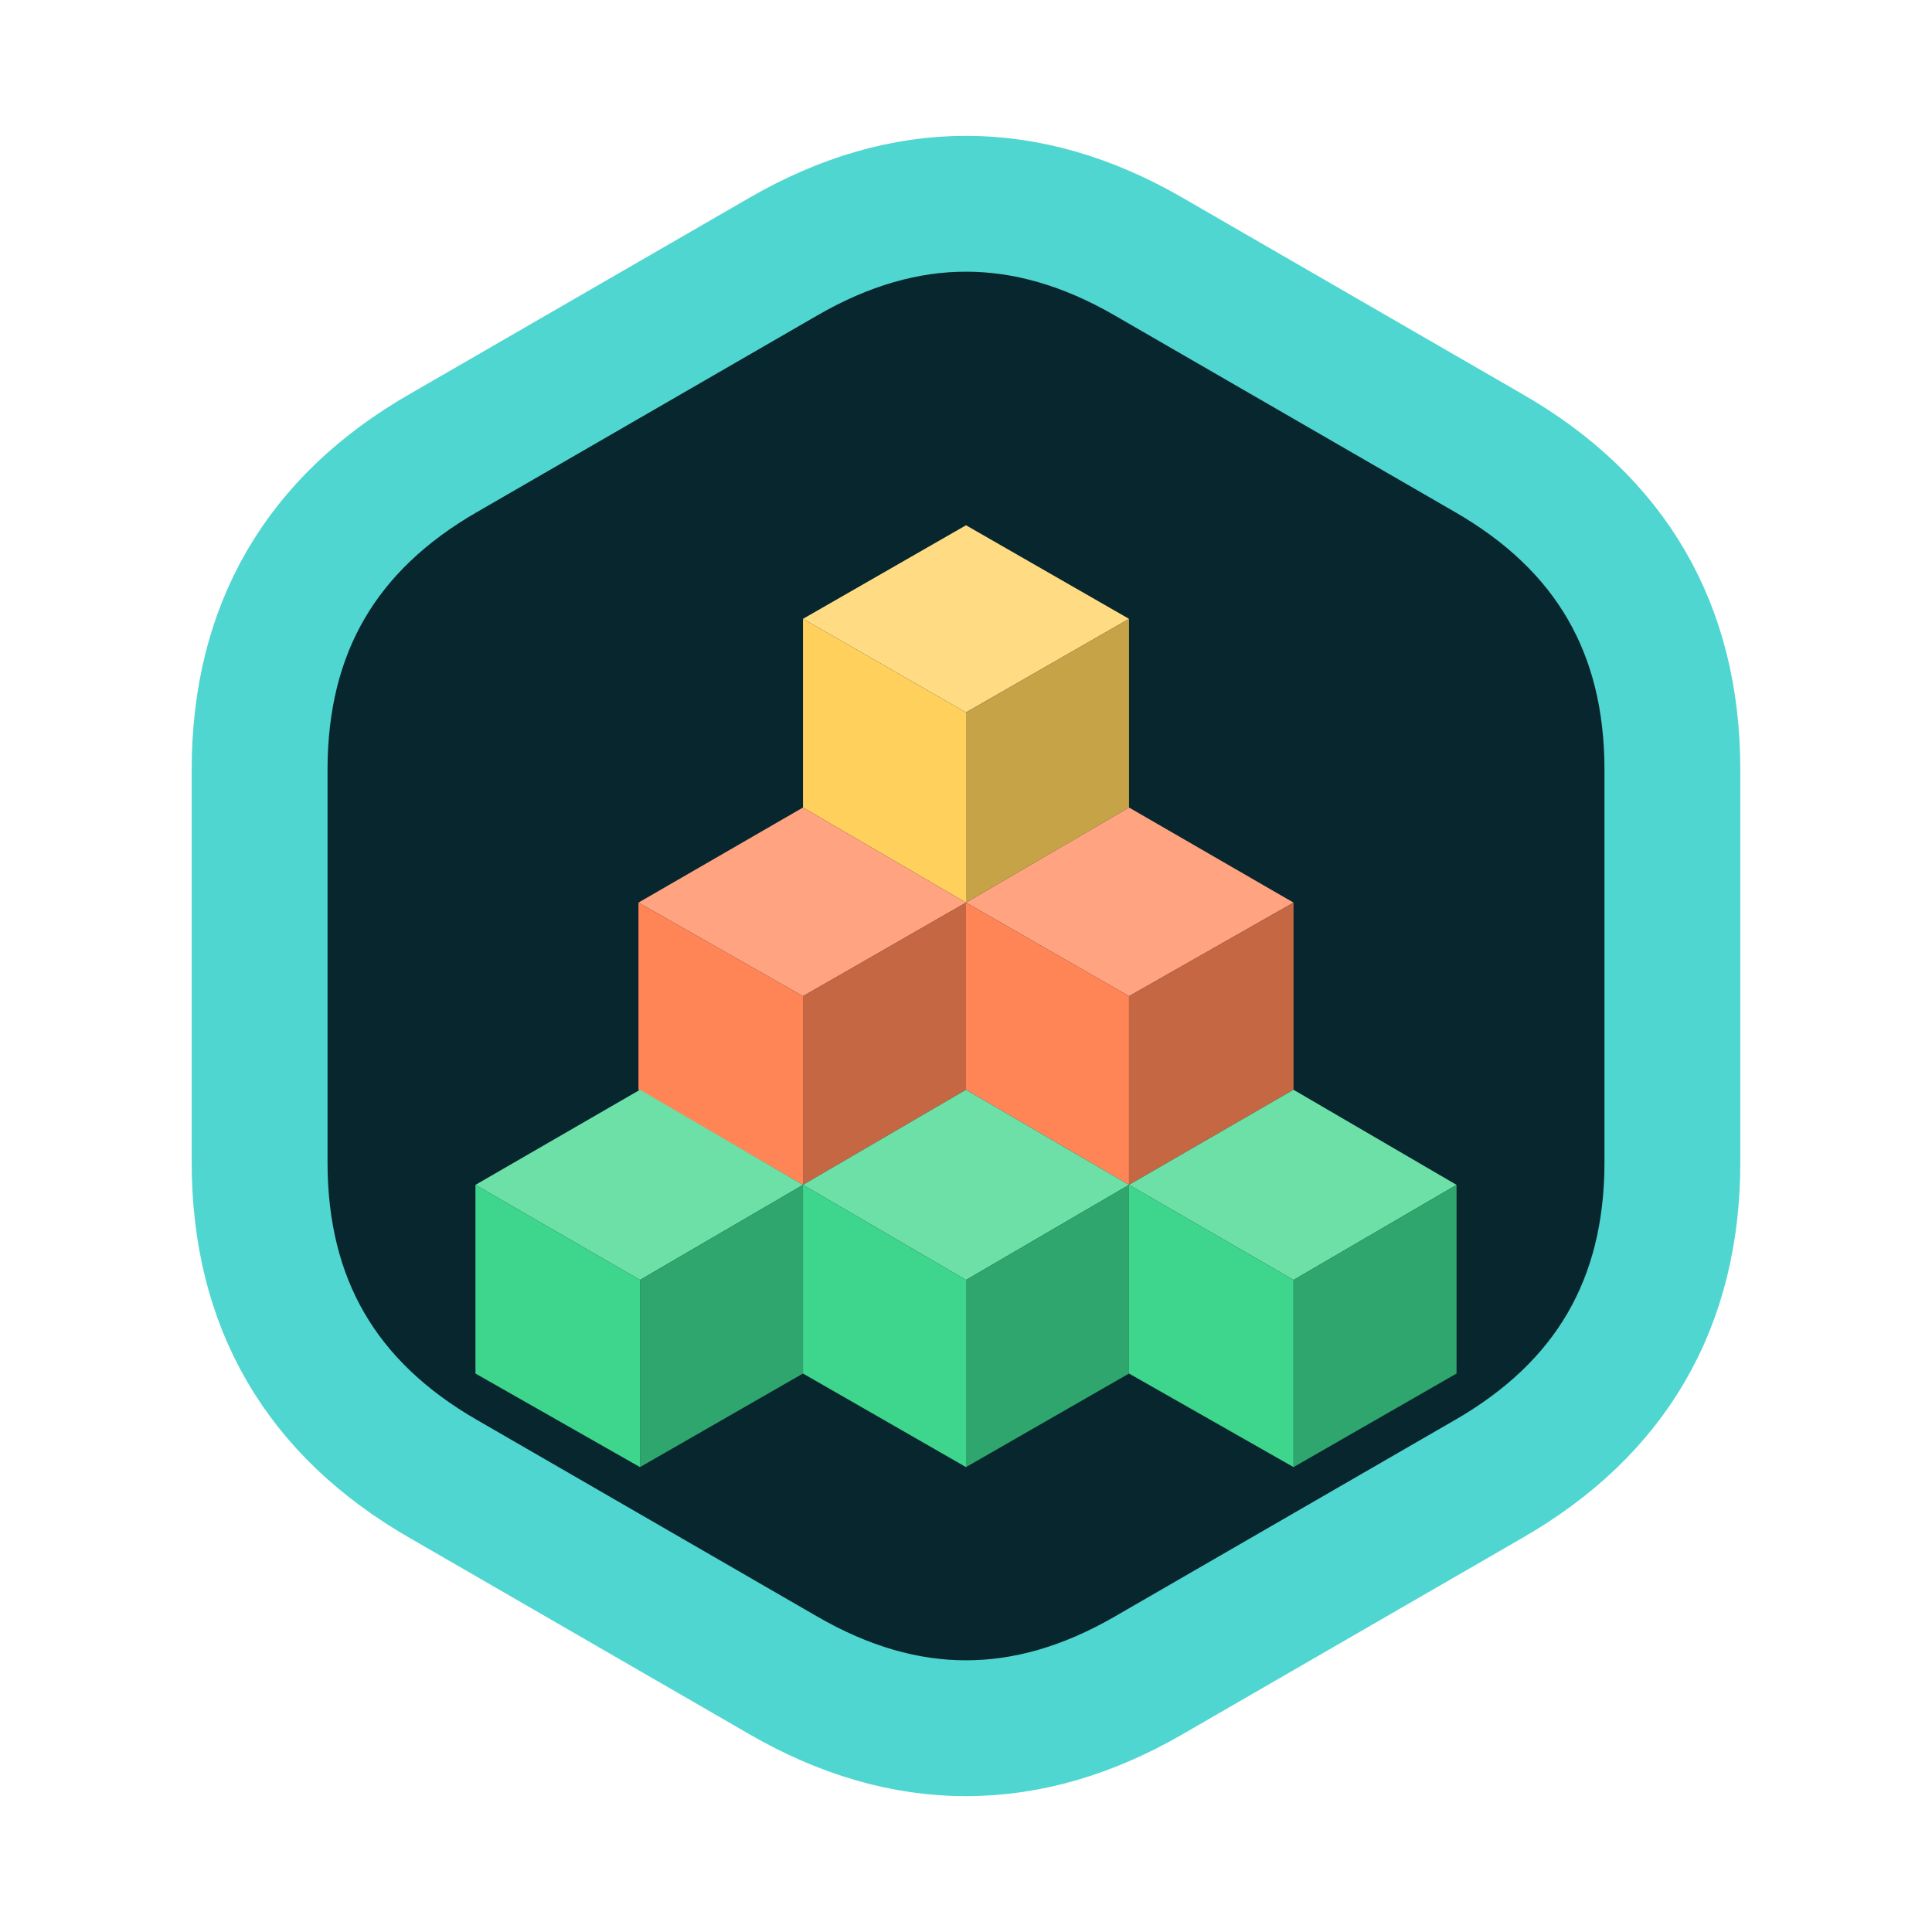
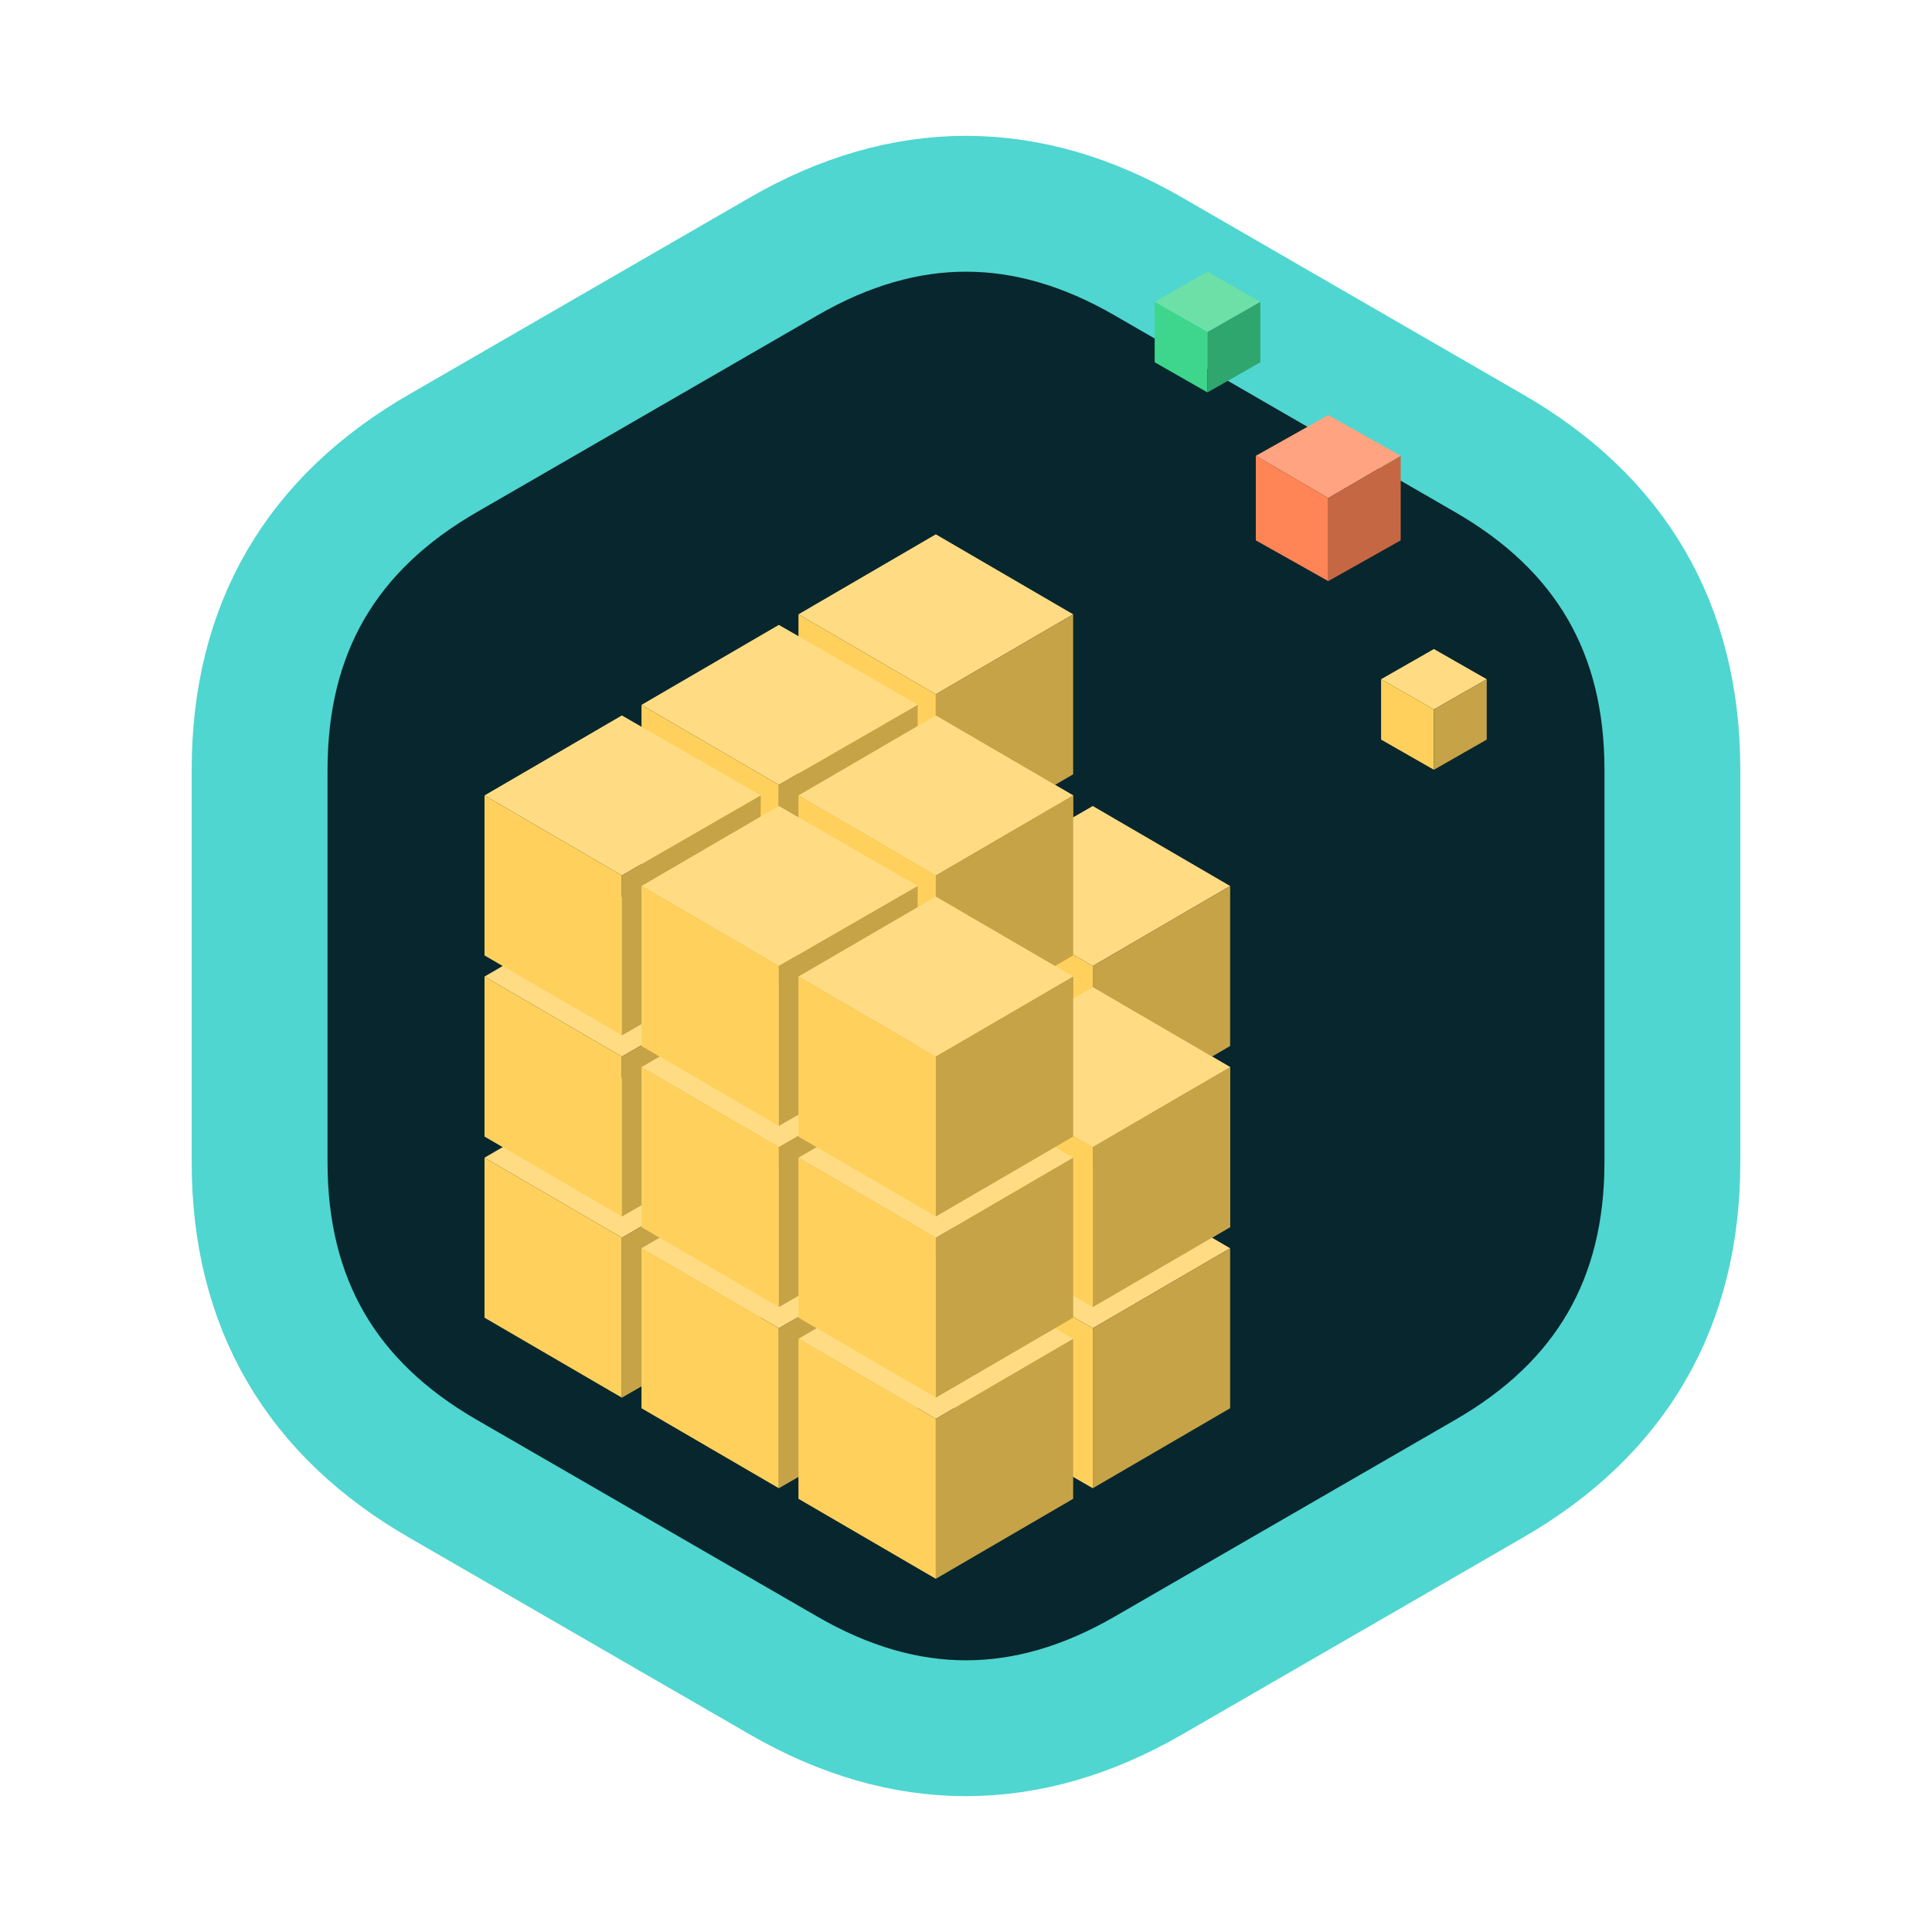
<svg xmlns="http://www.w3.org/2000/svg" viewBox="0 0 128 128">
  <path d="M51.9 17.0Q64.0 10.0 76.1 17.0L98.6 30.0Q110.8 37.0 110.8 51.0L110.8 77.0Q110.8 91.0 98.6 98.0L76.1 111.0Q64.0 118.0 51.9 111.0L29.4 98.0Q17.2 91.0 17.2 77.0L17.2 51.0Q17.2 37.0 29.4 30.0Z" fill="#08262D" stroke="#4FD6D0" stroke-width="9" stroke-linejoin="round" />
-   <polygon points="64.0,34.8 74.8,41.0 64.0,47.2 53.2,41.0" fill="#FFDC84" />
-   <polygon points="53.2,41.0 64.0,47.2 64.0,59.8 53.2,53.5" fill="#FFD15C" />
-   <polygon points="64.0,47.2 74.8,41.0 74.8,53.5 64.0,59.8" fill="#C6A347" />
-   <polygon points="53.2,53.5 64.0,59.8 53.2,66.0 42.3,59.8" fill="#FFA380" />
-   <polygon points="42.3,59.8 53.2,66.0 53.2,78.5 42.3,72.2" fill="#FF8556" />
-   <polygon points="53.2,66.0 64.0,59.8 64.0,72.2 53.2,78.5" fill="#C66743" />
-   <polygon points="74.8,53.5 85.7,59.8 74.8,66.0 64.0,59.8" fill="#FFA380" />
-   <polygon points="64.0,59.8 74.8,66.0 74.8,78.5 64.0,72.2" fill="#FF8556" />
-   <polygon points="74.8,66.0 85.7,59.8 85.7,72.2 74.8,78.5" fill="#C66743" />
-   <polygon points="42.4,72.2 53.2,78.5 42.4,84.8 31.5,78.5" fill="#6DE0A8" />
-   <polygon points="31.5,78.5 42.4,84.8 42.4,97.2 31.5,91.0" fill="#3DD68C" />
-   <polygon points="42.4,84.8 53.2,78.5 53.2,91.0 42.4,97.2" fill="#2FA66D" />
-   <polygon points="64.0,72.2 74.8,78.5 64.0,84.8 53.2,78.5" fill="#6DE0A8" />
-   <polygon points="53.2,78.5 64.0,84.8 64.0,97.2 53.2,91.0" fill="#3DD68C" />
-   <polygon points="64.0,84.8 74.8,78.5 74.8,91.0 64.0,97.2" fill="#2FA66D" />
-   <polygon points="85.7,72.2 96.5,78.5 85.7,84.8 74.8,78.5" fill="#6DE0A8" />
-   <polygon points="74.8,78.5 85.7,84.8 85.7,97.2 74.8,91.0" fill="#3DD68C" />
-   <polygon points="85.7,84.8 96.5,78.5 96.5,91.0 85.7,97.2" fill="#2FA66D" />
+   <polygon points="62.0,59.4 71.1,64.7 62.0,70.0 52.9,64.7" fill="#FFDC84" />
+   <polygon points="52.9,64.7 62.0,70.0 62.0,80.6 52.9,75.3" fill="#FFD15C" />
+   <polygon points="62.0,70.0 71.1,64.7 71.1,75.3 62.0,80.6" fill="#C6A347" />
+   <polygon points="62.0,47.4 71.1,52.7 62.0,58.0 52.9,52.7" fill="#FFDC84" />
+   <polygon points="52.9,52.7 62.0,58.0 62.0,68.6 52.9,63.3" fill="#FFD15C" />
+   <polygon points="62.0,58.0 71.1,52.7 71.1,63.3 62.0,68.6" fill="#C6A347" />
+   <polygon points="51.6,65.4 60.8,70.7 51.6,76.0 42.5,70.7" fill="#FFDC84" />
+   <polygon points="42.5,70.7 51.6,76.0 51.6,86.6 42.5,81.3" fill="#FFD15C" />
+   <polygon points="51.6,76.0 60.8,70.7 60.8,81.3 51.6,86.6" fill="#C6A347" />
+   <polygon points="72.4,65.4 81.5,70.7 72.4,76.0 63.2,70.7" fill="#FFDC84" />
+   <polygon points="63.2,70.7 72.4,76.0 72.4,86.6 63.2,81.3" fill="#FFD15C" />
+   <polygon points="72.4,76.0 81.5,70.7 81.5,81.3 72.4,86.6" fill="#C6A347" />
+   <polygon points="62.0,35.4 71.1,40.7 62.0,46.0 52.9,40.7" fill="#FFDC84" />
+   <polygon points="52.9,40.7 62.0,46.0 62.0,56.6 52.9,51.3" fill="#FFD15C" />
+   <polygon points="62.0,46.0 71.1,40.7 71.1,51.3 62.0,56.6" fill="#C6A347" />
+   <polygon points="51.6,53.4 60.8,58.7 51.6,64.0 42.5,58.7" fill="#FFDC84" />
+   <polygon points="42.5,58.7 51.6,64.0 51.6,74.6 42.5,69.3" fill="#FFD15C" />
+   <polygon points="51.6,64.0 60.8,58.7 60.8,69.3 51.6,74.6" fill="#C6A347" />
+   <polygon points="41.2,71.4 50.4,76.7 41.2,82.0 32.1,76.7" fill="#FFDC84" />
+   <polygon points="32.1,76.7 41.2,82.0 41.2,92.6 32.1,87.3" fill="#FFD15C" />
+   <polygon points="41.2,82.0 50.4,76.7 50.4,87.3 41.2,92.6" fill="#C6A347" />
+   <polygon points="72.4,53.4 81.5,58.7 72.4,64.0 63.2,58.7" fill="#FFDC84" />
+   <polygon points="63.2,58.7 72.4,64.0 72.4,74.6 63.2,69.3" fill="#FFD15C" />
+   <polygon points="72.4,64.0 81.5,58.7 81.5,69.3 72.4,74.6" fill="#C6A347" />
+   <polygon points="62.0,71.4 71.1,76.7 62.0,82.0 52.9,76.7" fill="#FFDC84" />
+   <polygon points="52.9,76.7 62.0,82.0 62.0,92.6 52.9,87.3" fill="#FFD15C" />
+   <polygon points="62.0,82.0 71.1,76.7 71.1,87.3 62.0,92.6" fill="#C6A347" />
+   <polygon points="51.6,41.4 60.8,46.7 51.6,52.0 42.5,46.7" fill="#FFDC84" />
+   <polygon points="42.5,46.7 51.6,52.0 51.6,62.6 42.5,57.3" fill="#FFD15C" />
+   <polygon points="51.6,52.0 60.8,46.7 60.8,57.3 51.6,62.6" fill="#C6A347" />
+   <polygon points="41.2,59.4 50.4,64.7 41.2,70.0 32.1,64.7" fill="#FFDC84" />
+   <polygon points="32.1,64.7 41.2,70.0 41.2,80.6 32.1,75.3" fill="#FFD15C" />
+   <polygon points="41.2,70.0 50.4,64.7 50.4,75.3 41.2,80.6" fill="#C6A347" />
+   <polygon points="62.0,59.4 71.1,64.7 62.0,70.0 52.9,64.7" fill="#FFDC84" />
+   <polygon points="52.9,64.7 62.0,70.0 62.0,80.6 52.9,75.3" fill="#FFD15C" />
+   <polygon points="62.0,70.0 71.1,64.7 71.1,75.3 62.0,80.6" fill="#C6A347" />
+   <polygon points="51.6,77.4 60.8,82.7 51.6,88.0 42.5,82.7" fill="#FFDC84" />
+   <polygon points="42.5,82.7 51.6,88.0 51.6,98.6 42.5,93.3" fill="#FFD15C" />
+   <polygon points="51.6,88.0 60.8,82.7 60.8,93.3 51.6,98.6" fill="#C6A347" />
+   <polygon points="72.4,77.4 81.5,82.7 72.4,88.0 63.2,82.7" fill="#FFDC84" />
+   <polygon points="63.2,82.7 72.4,88.0 72.4,98.6 63.2,93.3" fill="#FFD15C" />
+   <polygon points="72.4,88.0 81.5,82.7 81.5,93.3 72.4,98.6" fill="#C6A347" />
+   <polygon points="41.2,47.4 50.4,52.7 41.2,58.0 32.1,52.7" fill="#FFDC84" />
+   <polygon points="32.1,52.7 41.2,58.0 41.2,68.6 32.1,63.3" fill="#FFD15C" />
+   <polygon points="41.2,58.0 50.4,52.7 50.4,63.3 41.2,68.6" fill="#C6A347" />
+   <polygon points="62.0,47.4 71.1,52.7 62.0,58.0 52.9,52.7" fill="#FFDC84" />
+   <polygon points="52.9,52.7 62.0,58.0 62.0,68.6 52.9,63.3" fill="#FFD15C" />
+   <polygon points="62.0,58.0 71.1,52.7 71.1,63.3 62.0,68.6" fill="#C6A347" />
+   <polygon points="51.6,65.4 60.8,70.7 51.6,76.0 42.5,70.7" fill="#FFDC84" />
+   <polygon points="42.5,70.7 51.6,76.0 51.6,86.6 42.5,81.3" fill="#FFD15C" />
+   <polygon points="51.6,76.0 60.8,70.7 60.8,81.3 51.6,86.6" fill="#C6A347" />
+   <polygon points="72.4,65.4 81.5,70.7 72.4,76.0 63.2,70.7" fill="#FFDC84" />
+   <polygon points="63.2,70.7 72.4,76.0 72.4,86.6 63.2,81.3" fill="#FFD15C" />
+   <polygon points="72.4,76.0 81.5,70.7 81.5,81.3 72.4,86.6" fill="#C6A347" />
+   <polygon points="62.0,83.4 71.1,88.7 62.0,94.0 52.9,88.7" fill="#FFDC84" />
+   <polygon points="52.9,88.7 62.0,94.0 62.0,104.6 52.9,99.3" fill="#FFD15C" />
+   <polygon points="62.0,94.0 71.1,88.7 71.1,99.3 62.0,104.6" fill="#C6A347" />
+   <polygon points="51.6,53.4 60.8,58.7 51.6,64.0 42.5,58.7" fill="#FFDC84" />
+   <polygon points="42.5,58.7 51.6,64.0 51.6,74.6 42.5,69.3" fill="#FFD15C" />
+   <polygon points="51.6,64.0 60.8,58.7 60.8,69.3 51.6,74.6" fill="#C6A347" />
+   <polygon points="62.0,71.4 71.1,76.7 62.0,82.0 52.9,76.7" fill="#FFDC84" />
+   <polygon points="52.9,76.7 62.0,82.0 62.0,92.6 52.9,87.3" fill="#FFD15C" />
+   <polygon points="62.0,82.0 71.1,76.7 71.1,87.3 62.0,92.6" fill="#C6A347" />
+   <polygon points="62.0,59.4 71.1,64.7 62.0,70.0 52.9,64.7" fill="#FFDC84" />
+   <polygon points="52.9,64.7 62.0,70.0 62.0,80.6 52.9,75.3" fill="#FFD15C" />
+   <polygon points="62.0,70.0 71.1,64.7 71.1,75.3 62.0,80.6" fill="#C6A347" />
+   <polygon points="88.0,27.5 92.8,30.2 88.0,33.0 83.2,30.2" fill="#FFA380" />
+   <polygon points="83.2,30.2 88.0,33.0 88.0,38.5 83.2,35.8" fill="#FF8556" />
+   <polygon points="88.0,33.0 92.8,30.2 92.8,35.8 88.0,38.5" fill="#C66743" />
+   <polygon points="80.0,18.0 83.5,20.0 80.0,22.0 76.5,20.0" fill="#6DE0A8" />
+   <polygon points="76.5,20.0 80.0,22.0 80.0,26.0 76.5,24.0" fill="#3DD68C" />
+   <polygon points="80.0,22.0 83.5,20.0 83.5,24.0 80.0,26.0" fill="#2FA66D" />
+   <polygon points="95.0,43.0 98.5,45.0 95.0,47.0 91.5,45.0" fill="#FFDC84" />
+   <polygon points="91.5,45.0 95.0,47.0 95.0,51.0 91.5,49.0" fill="#FFD15C" />
+   <polygon points="95.0,47.0 98.5,45.0 98.5,49.0 95.0,51.0" fill="#C6A347" />
</svg>
